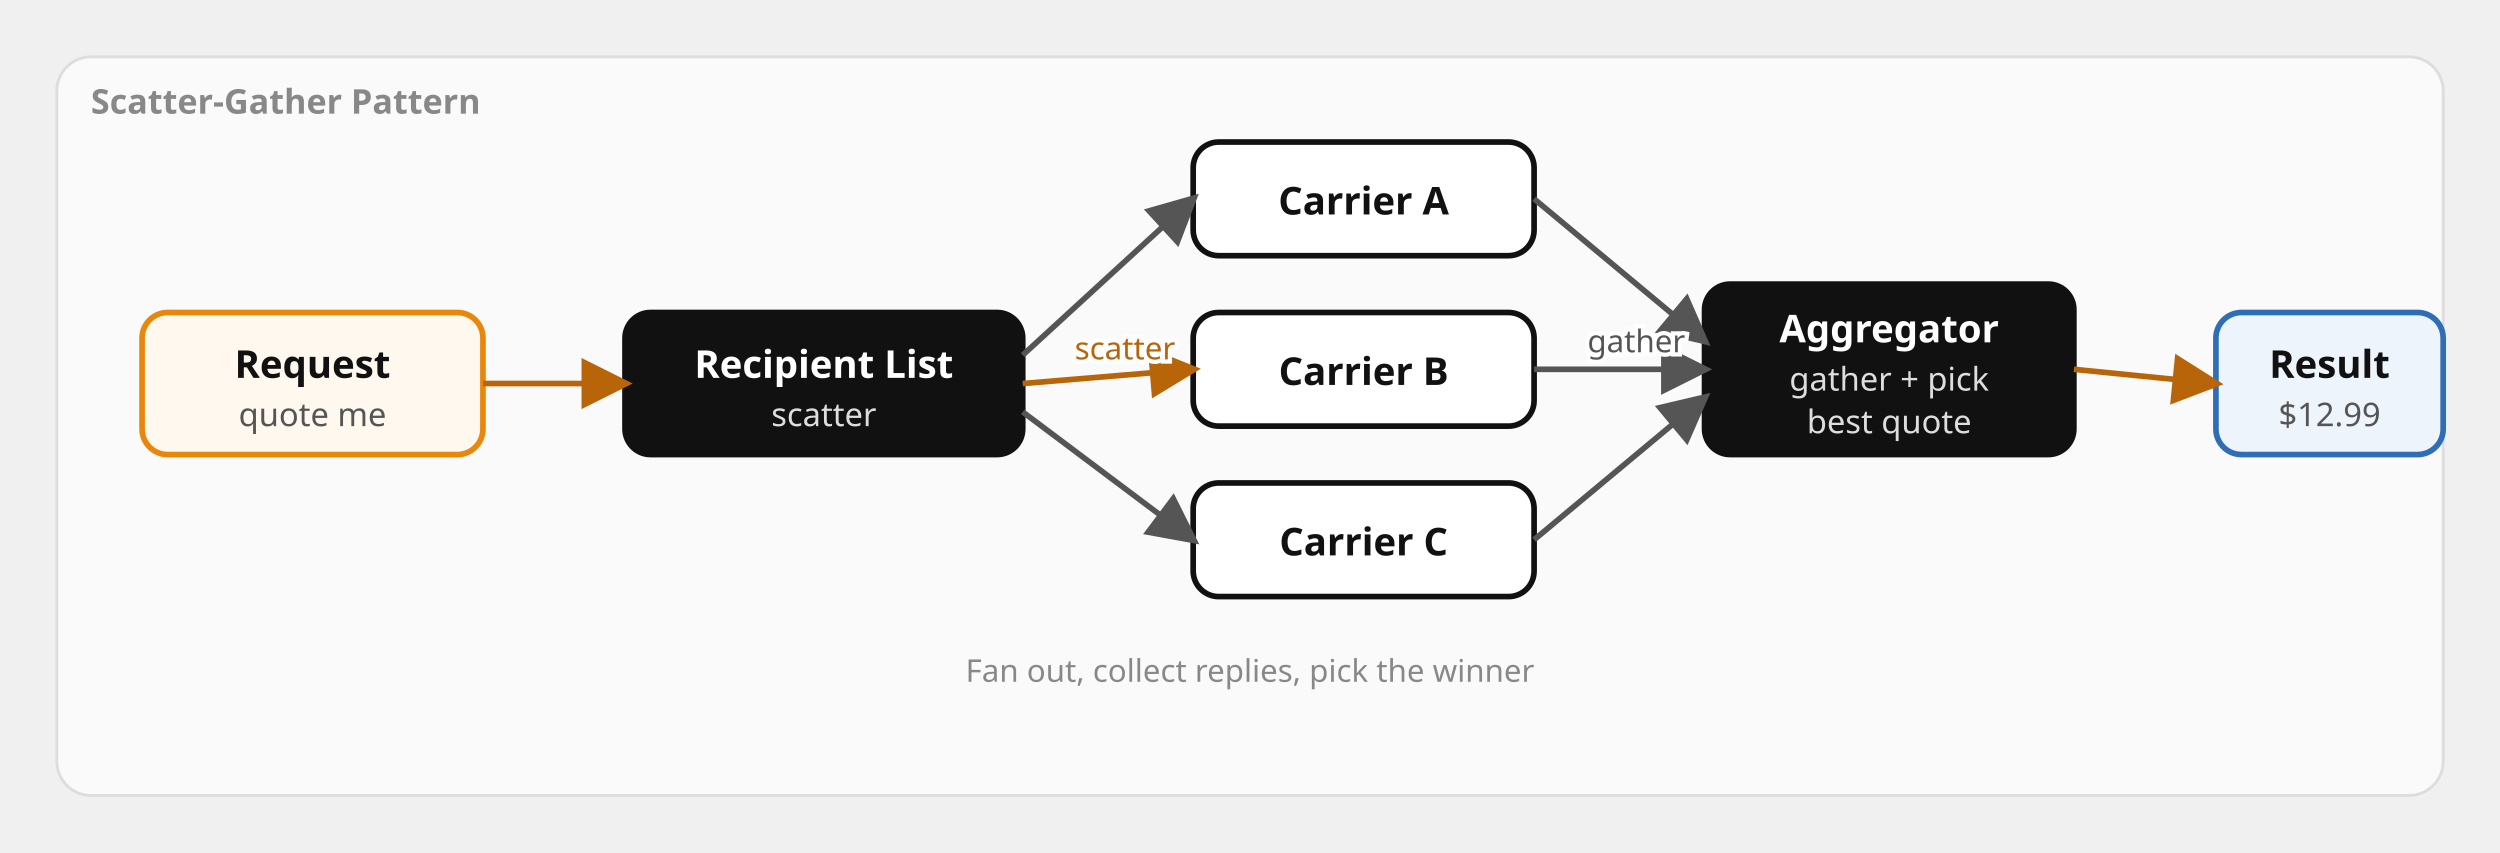
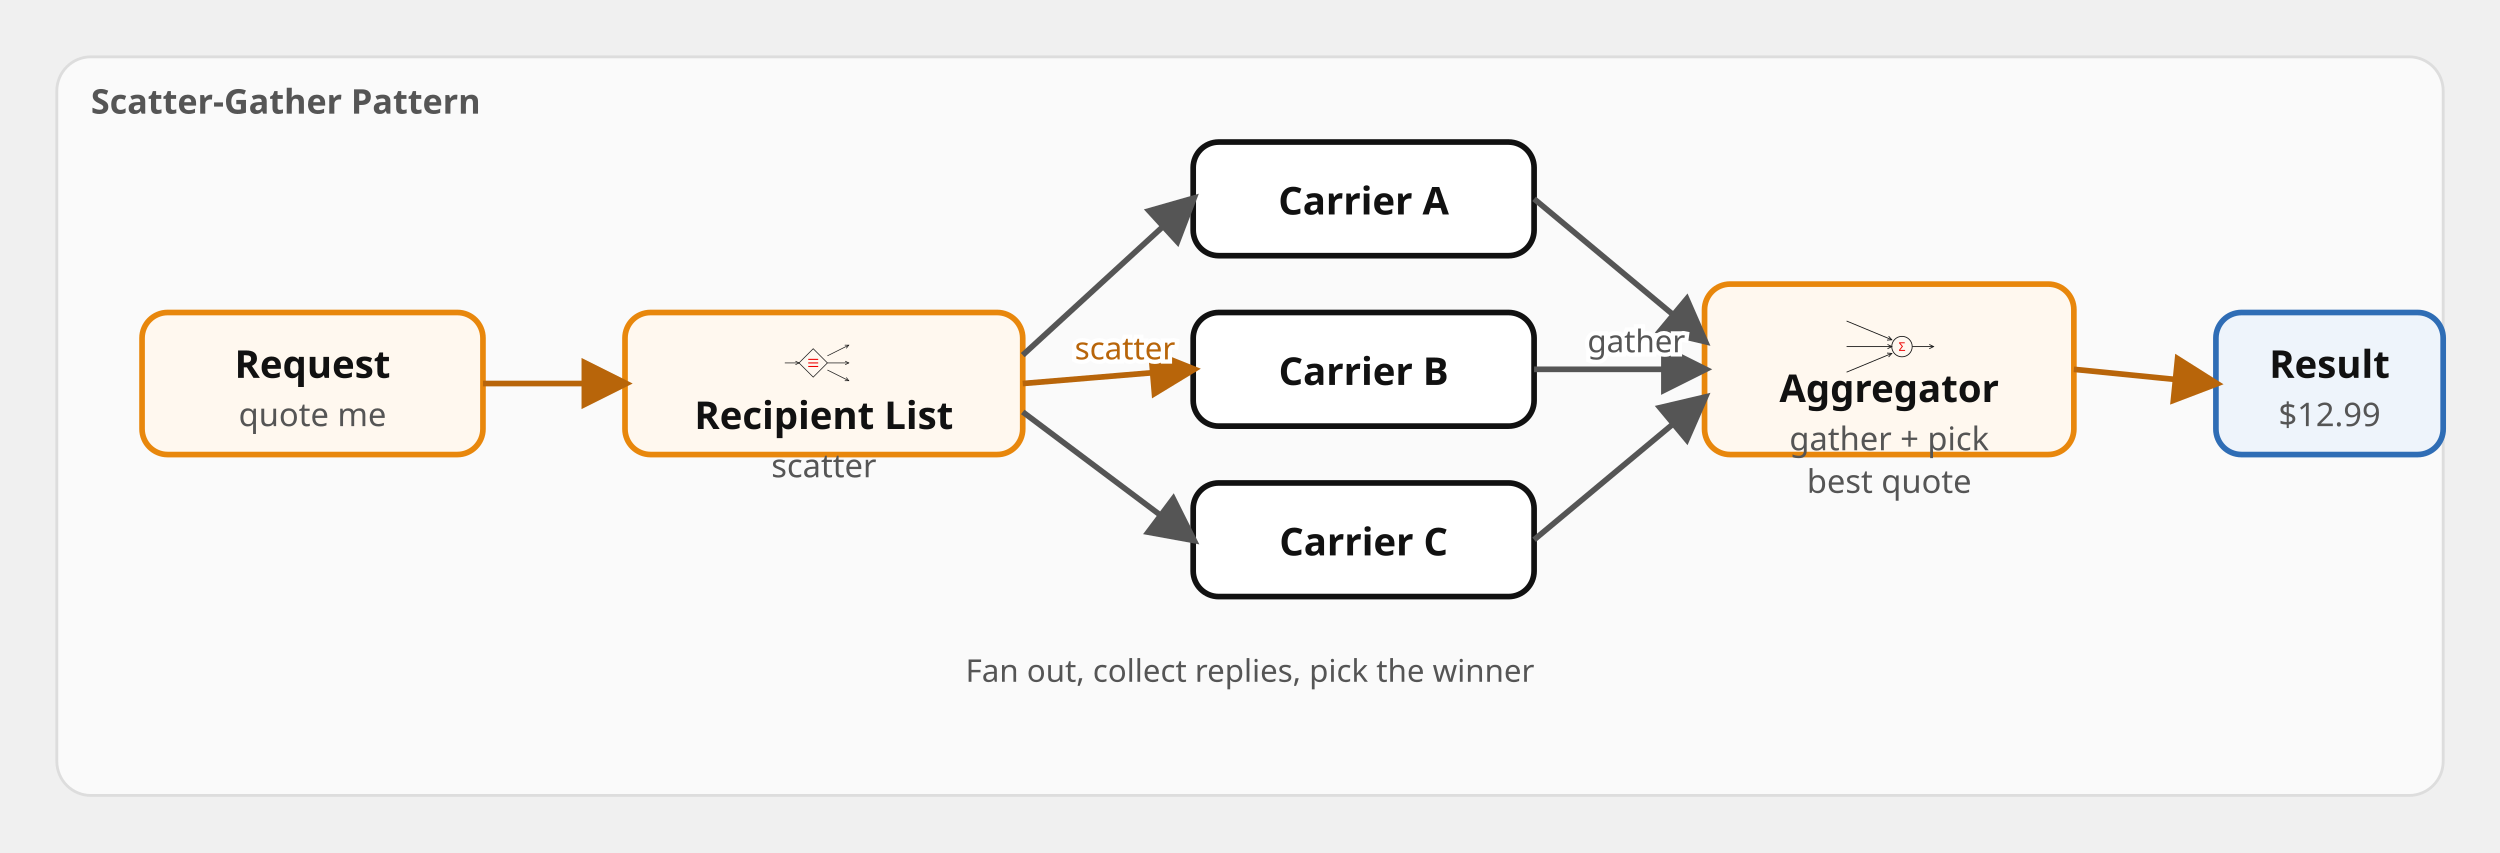
<svg xmlns="http://www.w3.org/2000/svg" viewBox="0 0 880 300" font-family="'Red Hat Text', system-ui, sans-serif" role="img">
  <defs>
    <marker id="a" viewBox="0 0 10 10" refX="8.5" refY="5" markerWidth="9" markerHeight="9" orient="auto-start-reverse">
      <path d="M0,0 L10,5 L0,10 z" fill="#555" />
    </marker>
    <marker id="am" viewBox="0 0 10 10" refX="8.5" refY="5" markerWidth="9" markerHeight="9" orient="auto-start-reverse">
      <path d="M0,0 L10,5 L0,10 z" fill="#b8650a" />
    </marker>
  </defs>
  <rect x="20" y="20" width="840" height="260" rx="12" fill="#fafafa" stroke="#ddd" />
-   <text x="32" y="40" font-size="12" font-weight="700" fill="#888">Scatter-Gather Pattern</text>
+   <text x="32" y="40" font-size="12" font-weight="700" fill="#555555">Scatter-Gather Pattern</text>
  <rect x="50" y="110" width="120" height="50" rx="9" fill="#fff8ef" stroke="#e8870c" stroke-width="2" />
  <text x="110.0" y="133.0" font-size="13.5" font-weight="700" fill="#111111" text-anchor="middle">Request</text>
  <text x="110.0" y="150.0" font-size="11.5" fill="#555555" text-anchor="middle">quote me</text>
-   <rect x="220" y="110" width="140" height="50" rx="9" fill="#111111" stroke="#111111" stroke-width="2" />
-   <text x="290.0" y="133.0" font-size="13.5" font-weight="700" fill="#ffffff" text-anchor="middle">Recipient List</text>
-   <text x="290.0" y="150.0" font-size="11.5" fill="#dddddd" text-anchor="middle">scatter</text>
+   <rect x="220" y="110" width="140" height="50" rx="9" fill="#fff8ef" stroke="#e8870c" stroke-width="2" />
+   <g transform="translate(275.0,114) scale(0.25)">
+     <polygon points="45,35 65,55 45,75 25,55" fill="#FFF8F0" stroke="#151515" />
+     <line x1="65" y1="45" x2="95" y2="30" stroke="#151515" />
+     <polyline points="91.6,34.5 95,30 89.4,30.0" stroke="#151515" fill="none" />
+     <line x1="65" y1="55" x2="95" y2="55" stroke="#151515" />
+     <polyline points="90.0,57.5 95,55 90.0,52.5" stroke="#151515" fill="none" />
+     <line x1="65" y1="65" x2="95" y2="80" stroke="#151515" />
+     <polyline points="89.4,80.0 95,80 91.6,75.5" stroke="#151515" fill="none" />
+     <line x1="38" y1="50" x2="52" y2="50" stroke="#EE0000" stroke-width="1.5" />
+     <line x1="38" y1="55" x2="52" y2="55" stroke="#EE0000" stroke-width="1.5" />
+     <line x1="38" y1="60" x2="52" y2="60" stroke="#EE0000" stroke-width="1.5" />
+     <line x1="5" y1="55" x2="25" y2="55" stroke="#151515" />
+     <polyline points="20.0,57.5 25,55 20.0,52.5" stroke="#151515" fill="none" />
+   </g>
+   <text x="290.0" y="151.0" font-size="13.5" font-weight="700" fill="#111111" text-anchor="middle">Recipient List</text>
+   <text x="290.0" y="168.0" font-size="11.5" fill="#555555" text-anchor="middle">scatter</text>
  <rect x="420" y="50" width="120" height="40" rx="9" fill="#ffffff" stroke="#111111" stroke-width="2" />
  <text x="480.0" y="75.5" font-size="13.5" font-weight="700" fill="#111111" text-anchor="middle">Carrier A</text>
  <rect x="420" y="110" width="120" height="40" rx="9" fill="#ffffff" stroke="#111111" stroke-width="2" />
  <text x="480.0" y="135.5" font-size="13.5" font-weight="700" fill="#111111" text-anchor="middle">Carrier B</text>
  <rect x="420" y="170" width="120" height="40" rx="9" fill="#ffffff" stroke="#111111" stroke-width="2" />
  <text x="480.0" y="195.5" font-size="13.5" font-weight="700" fill="#111111" text-anchor="middle">Carrier C</text>
-   <rect x="600" y="100" width="130" height="60" rx="9" fill="#111111" stroke="#111111" stroke-width="2" />
-   <text x="665.0" y="120.5" font-size="13.5" font-weight="700" fill="#ffffff" text-anchor="middle">Aggregator</text>
-   <text x="665.0" y="137.5" font-size="11.5" fill="#dddddd" text-anchor="middle">gather + pick</text>
-   <text x="665.0" y="152.5" font-size="11.5" fill="#dddddd" text-anchor="middle">best quote</text>
+   <rect x="600" y="100" width="130" height="60" rx="9" fill="#fff8ef" stroke="#e8870c" stroke-width="2" />
+   <g transform="translate(647.0,104) scale(0.3)">
+     <circle cx="75" cy="60" r="12" fill="#FFF8F0" stroke="#151515" />
+     <line x1="10" y1="30" x2="63" y2="52" stroke="#151515" />
+     <polyline points="57.4,52.4 63,52 59.3,47.8" stroke="#151515" fill="none" />
+     <line x1="10" y1="60" x2="63" y2="60" stroke="#151515" />
+     <polyline points="58.0,62.5 63,60 58.0,57.5" stroke="#151515" fill="none" />
+     <line x1="10" y1="90" x2="63" y2="68" stroke="#151515" />
+     <polyline points="59.3,72.2 63,68 57.4,67.6" stroke="#151515" fill="none" />
+     <line x1="87" y1="60" x2="112" y2="60" stroke="#151515" />
+     <polyline points="107.0,62.5 112,60 107.0,57.5" stroke="#151515" fill="none" />
+     <text x="75" y="65" text-anchor="middle" font-size="14" font-family="sans-serif" fill="#EE0000" stroke="none">Σ</text>
+   </g>
+   <text x="665.0" y="141.5" font-size="13.5" font-weight="700" fill="#111111" text-anchor="middle">Aggregator</text>
+   <text x="665.0" y="158.5" font-size="11.5" fill="#555555" text-anchor="middle">gather + pick</text>
+   <text x="665.0" y="173.5" font-size="11.5" fill="#555555" text-anchor="middle">best quote</text>
  <rect x="780" y="110" width="80" height="50" rx="9" fill="#eef4fb" stroke="#2f6db5" stroke-width="2" />
  <text x="820.0" y="133.0" font-size="13.5" font-weight="700" fill="#111111" text-anchor="middle">Result</text>
  <text x="820.0" y="150.0" font-size="11.5" fill="#555555" text-anchor="middle">$12.99</text>
  <path d="M170,135 L220,135" fill="none" stroke="#b8650a" stroke-width="2" marker-end="url(#am)" />
  <path d="M360,125 L420,70" fill="none" stroke="#555" stroke-width="2" marker-end="url(#a)" />
  <path d="M360,135 L420,130" fill="none" stroke="#b8650a" stroke-width="2" marker-end="url(#am)" />
  <text x="396.0" y="126.5" font-size="11" fill="#ffffff" stroke="#ffffff" stroke-width="3" paint-order="stroke" text-anchor="middle">scatter</text>
  <text x="396.0" y="126.5" font-size="11" fill="#b8650a" text-anchor="middle">scatter</text>
  <path d="M360,145 L420,190" fill="none" stroke="#555" stroke-width="2" marker-end="url(#a)" />
  <path d="M540,70 L600,120" fill="none" stroke="#555" stroke-width="2" marker-end="url(#a)" />
  <path d="M540,130 L600,130" fill="none" stroke="#555" stroke-width="2" marker-end="url(#a)" />
  <text x="576.0" y="124.0" font-size="11" fill="#ffffff" stroke="#ffffff" stroke-width="3" paint-order="stroke" text-anchor="middle">gather</text>
  <text x="576.0" y="124.0" font-size="11" fill="#555" text-anchor="middle">gather</text>
  <path d="M540,190 L600,140" fill="none" stroke="#555" stroke-width="2" marker-end="url(#a)" />
  <path d="M730,130 L780,135" fill="none" stroke="#b8650a" stroke-width="2" marker-end="url(#am)" />
-   <text x="440" y="240" font-size="11" fill="#888" text-anchor="middle">Fan out, collect replies, pick the winner</text>
+   <text x="440" y="240" font-size="11" fill="#555555" text-anchor="middle">Fan out, collect replies, pick the winner</text>
</svg>
